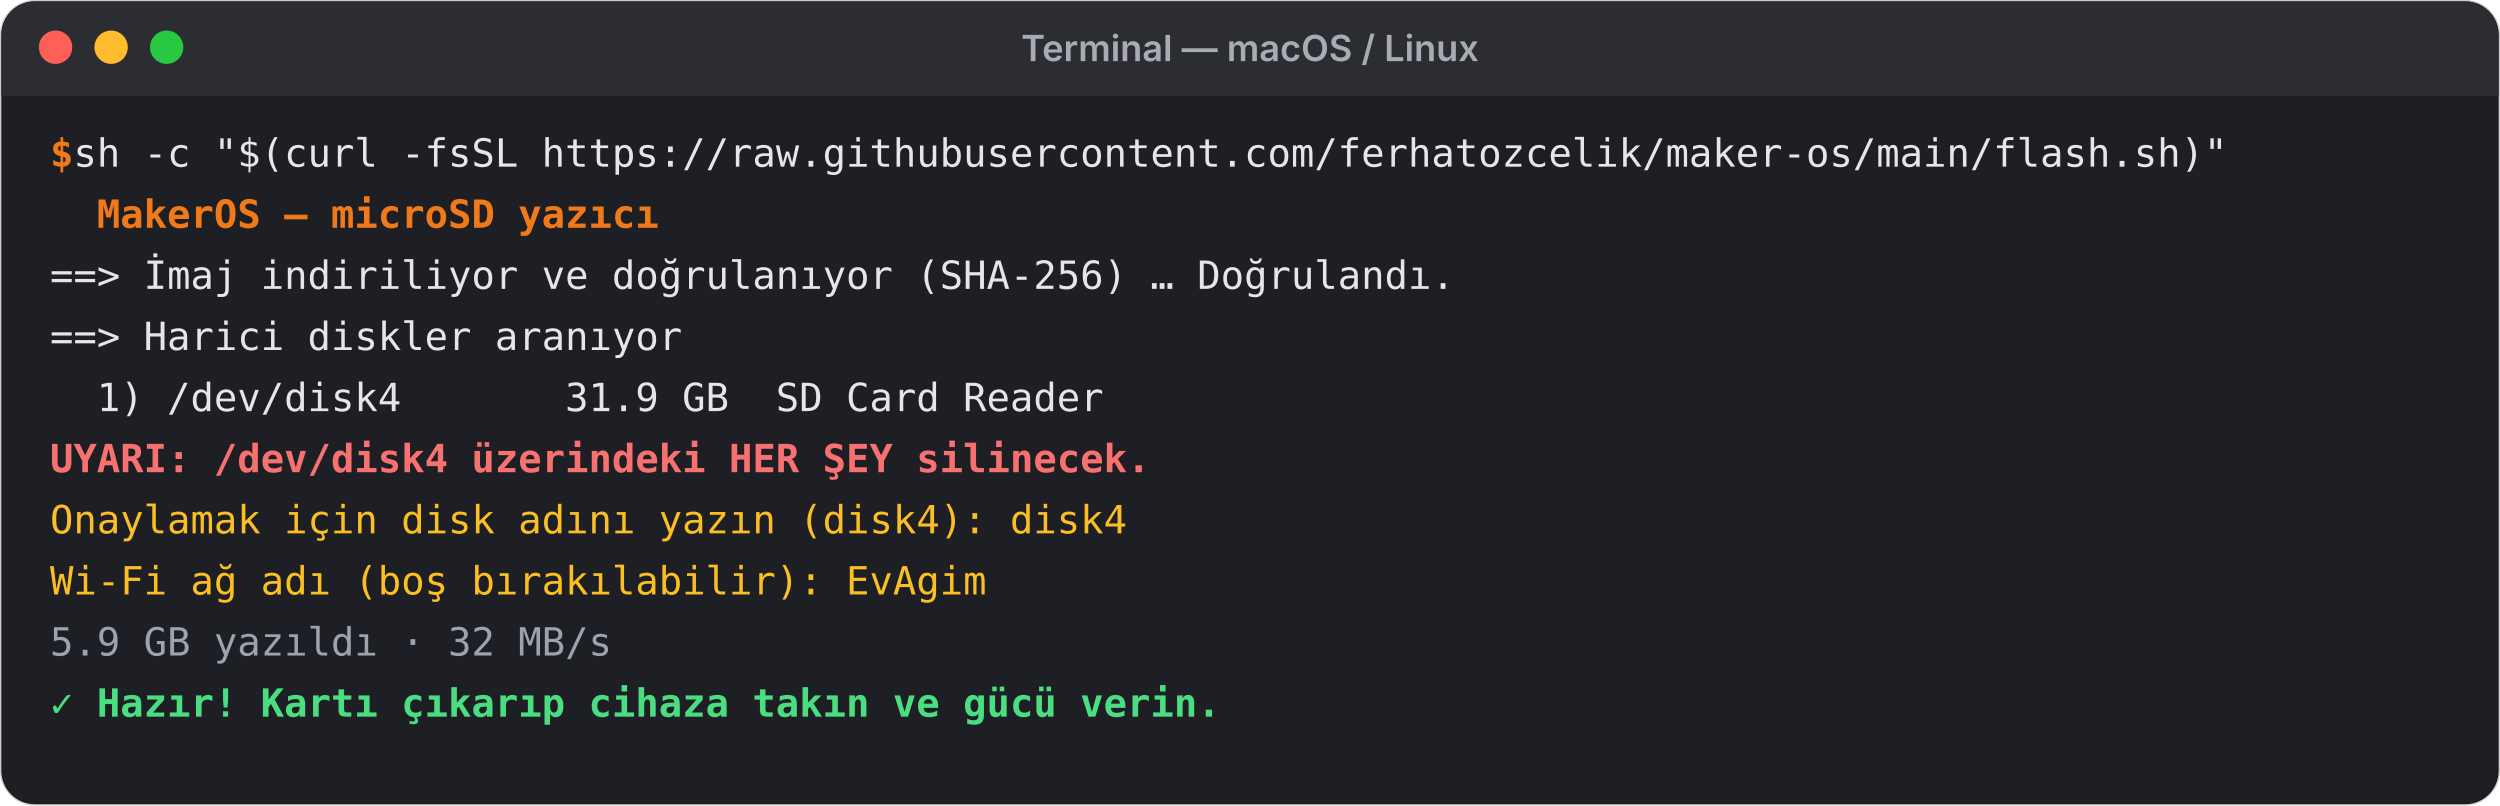
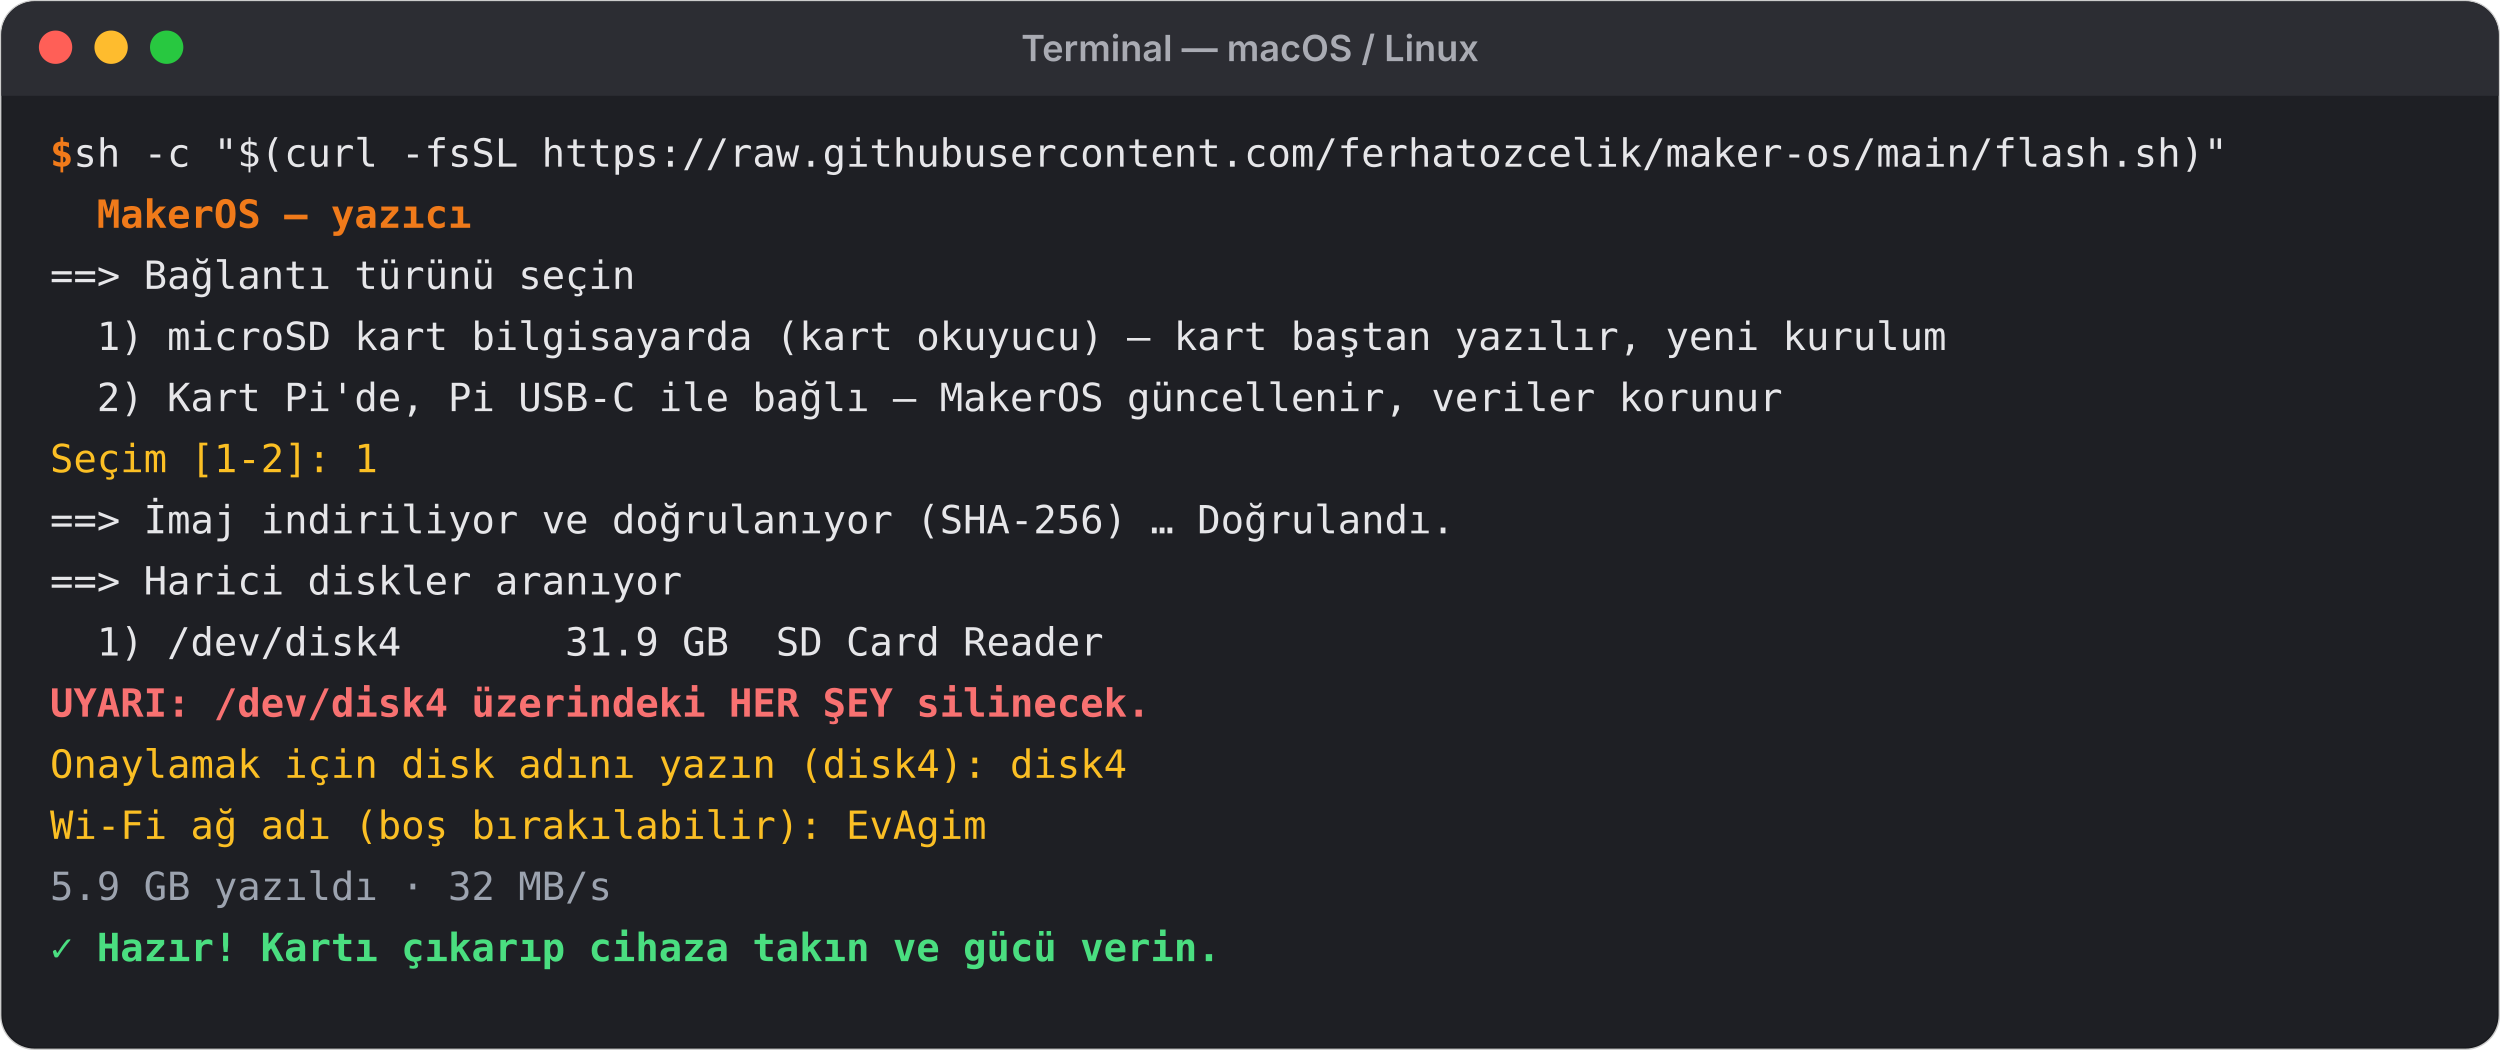
- <svg xmlns="http://www.w3.org/2000/svg" viewBox="0 0 900 290" width="900" height="290" role="img" aria-label="Terminal — macOS / Linux">
-   <rect x="0.5" y="0.5" width="899" height="289" rx="12" fill="#1e1f24" stroke="#00000033" />
+ <svg xmlns="http://www.w3.org/2000/svg" viewBox="0 0 900 378" width="900" height="378" role="img" aria-label="Terminal — macOS / Linux">
+   <rect x="0.5" y="0.5" width="899" height="377" rx="12" fill="#1e1f24" stroke="#00000033" />
  <path d="M0.5 12.5 a12 12 0 0 1 12 -12 h875 a12 12 0 0 1 12 12 v22 h-899 z" fill="#2c2d33" />
  <circle cx="20" cy="17.0" r="6" fill="#ff5f57" />
  <circle cx="40" cy="17.0" r="6" fill="#febc2e" />
  <circle cx="60" cy="17.0" r="6" fill="#28c840" />
  <text x="450.0" y="22.0" font-family="-apple-system, 'Segoe UI', Inter, Roboto, 'Helvetica Neue', Arial, sans-serif" font-size="13" font-weight="600" fill="#a9abb3" text-anchor="middle">Terminal — macOS / Linux</text>
  <text x="18" y="60" font-family="ui-monospace, 'SFMono-Regular', Menlo, Consolas, monospace" font-size="14" fill="#e6e6e9">
    <tspan fill="#f07a1a" font-weight="700">$ </tspan>sh -c "$(curl -fsSL https://raw.githubusercontent.com/ferhatozcelik/maker-os/main/flash.sh)"</text>
-   <text x="18" y="82" font-family="ui-monospace, 'SFMono-Regular', Menlo, Consolas, monospace" font-size="14" font-weight="700" fill="#f07a1a" xml:space="preserve">  MakerOS — microSD yazıcı</text>
-   <text x="18" y="104" font-family="ui-monospace, 'SFMono-Regular', Menlo, Consolas, monospace" font-size="14" font-weight="400" fill="#e6e6e9" xml:space="preserve">==&gt; İmaj indiriliyor ve doğrulanıyor (SHA-256) … Doğrulandı.</text>
-   <text x="18" y="126" font-family="ui-monospace, 'SFMono-Regular', Menlo, Consolas, monospace" font-size="14" font-weight="400" fill="#e6e6e9" xml:space="preserve">==&gt; Harici diskler aranıyor</text>
-   <text x="18" y="148" font-family="ui-monospace, 'SFMono-Regular', Menlo, Consolas, monospace" font-size="14" font-weight="400" fill="#e6e6e9" xml:space="preserve">  1) /dev/disk4       31.9 GB  SD Card Reader</text>
-   <text x="18" y="170" font-family="ui-monospace, 'SFMono-Regular', Menlo, Consolas, monospace" font-size="14" font-weight="700" fill="#f87171" xml:space="preserve">UYARI: /dev/disk4 üzerindeki HER ŞEY silinecek.</text>
-   <text x="18" y="192" font-family="ui-monospace, 'SFMono-Regular', Menlo, Consolas, monospace" font-size="14" font-weight="400" fill="#fbbf24" xml:space="preserve">Onaylamak için disk adını yazın (disk4): disk4</text>
-   <text x="18" y="214" font-family="ui-monospace, 'SFMono-Regular', Menlo, Consolas, monospace" font-size="14" font-weight="400" fill="#fbbf24" xml:space="preserve">Wi-Fi ağ adı (boş bırakılabilir): EvAgim</text>
-   <text x="18" y="236" font-family="ui-monospace, 'SFMono-Regular', Menlo, Consolas, monospace" font-size="14" font-weight="400" fill="#9ca3af" xml:space="preserve">5.9 GB yazıldı · 32 MB/s</text>
-   <text x="18" y="258" font-family="ui-monospace, 'SFMono-Regular', Menlo, Consolas, monospace" font-size="14" font-weight="700" fill="#4ade80" xml:space="preserve">✓ Hazır! Kartı çıkarıp cihaza takın ve gücü verin.</text>
+   <text x="18" y="82" font-family="ui-monospace, 'SFMono-Regular', Menlo, Consolas, monospace" font-size="14" font-weight="700" fill="#f07a1a" xml:space="preserve">  MakerOS — yazıcı</text>
+   <text x="18" y="104" font-family="ui-monospace, 'SFMono-Regular', Menlo, Consolas, monospace" font-size="14" font-weight="400" fill="#e6e6e9" xml:space="preserve">==&gt; Bağlantı türünü seçin</text>
+   <text x="18" y="126" font-family="ui-monospace, 'SFMono-Regular', Menlo, Consolas, monospace" font-size="14" font-weight="400" fill="#e6e6e9" xml:space="preserve">  1) microSD kart bilgisayarda (kart okuyucu) — kart baştan yazılır, yeni kurulum</text>
+   <text x="18" y="148" font-family="ui-monospace, 'SFMono-Regular', Menlo, Consolas, monospace" font-size="14" font-weight="400" fill="#e6e6e9" xml:space="preserve">  2) Kart Pi'de, Pi USB-C ile bağlı — MakerOS güncellenir, veriler korunur</text>
+   <text x="18" y="170" font-family="ui-monospace, 'SFMono-Regular', Menlo, Consolas, monospace" font-size="14" font-weight="400" fill="#fbbf24" xml:space="preserve">Seçim [1-2]: 1</text>
+   <text x="18" y="192" font-family="ui-monospace, 'SFMono-Regular', Menlo, Consolas, monospace" font-size="14" font-weight="400" fill="#e6e6e9" xml:space="preserve">==&gt; İmaj indiriliyor ve doğrulanıyor (SHA-256) … Doğrulandı.</text>
+   <text x="18" y="214" font-family="ui-monospace, 'SFMono-Regular', Menlo, Consolas, monospace" font-size="14" font-weight="400" fill="#e6e6e9" xml:space="preserve">==&gt; Harici diskler aranıyor</text>
+   <text x="18" y="236" font-family="ui-monospace, 'SFMono-Regular', Menlo, Consolas, monospace" font-size="14" font-weight="400" fill="#e6e6e9" xml:space="preserve">  1) /dev/disk4       31.9 GB  SD Card Reader</text>
+   <text x="18" y="258" font-family="ui-monospace, 'SFMono-Regular', Menlo, Consolas, monospace" font-size="14" font-weight="700" fill="#f87171" xml:space="preserve">UYARI: /dev/disk4 üzerindeki HER ŞEY silinecek.</text>
+   <text x="18" y="280" font-family="ui-monospace, 'SFMono-Regular', Menlo, Consolas, monospace" font-size="14" font-weight="400" fill="#fbbf24" xml:space="preserve">Onaylamak için disk adını yazın (disk4): disk4</text>
+   <text x="18" y="302" font-family="ui-monospace, 'SFMono-Regular', Menlo, Consolas, monospace" font-size="14" font-weight="400" fill="#fbbf24" xml:space="preserve">Wi-Fi ağ adı (boş bırakılabilir): EvAgim</text>
+   <text x="18" y="324" font-family="ui-monospace, 'SFMono-Regular', Menlo, Consolas, monospace" font-size="14" font-weight="400" fill="#9ca3af" xml:space="preserve">5.9 GB yazıldı · 32 MB/s</text>
+   <text x="18" y="346" font-family="ui-monospace, 'SFMono-Regular', Menlo, Consolas, monospace" font-size="14" font-weight="700" fill="#4ade80" xml:space="preserve">✓ Hazır! Kartı çıkarıp cihaza takın ve gücü verin.</text>
</svg>
